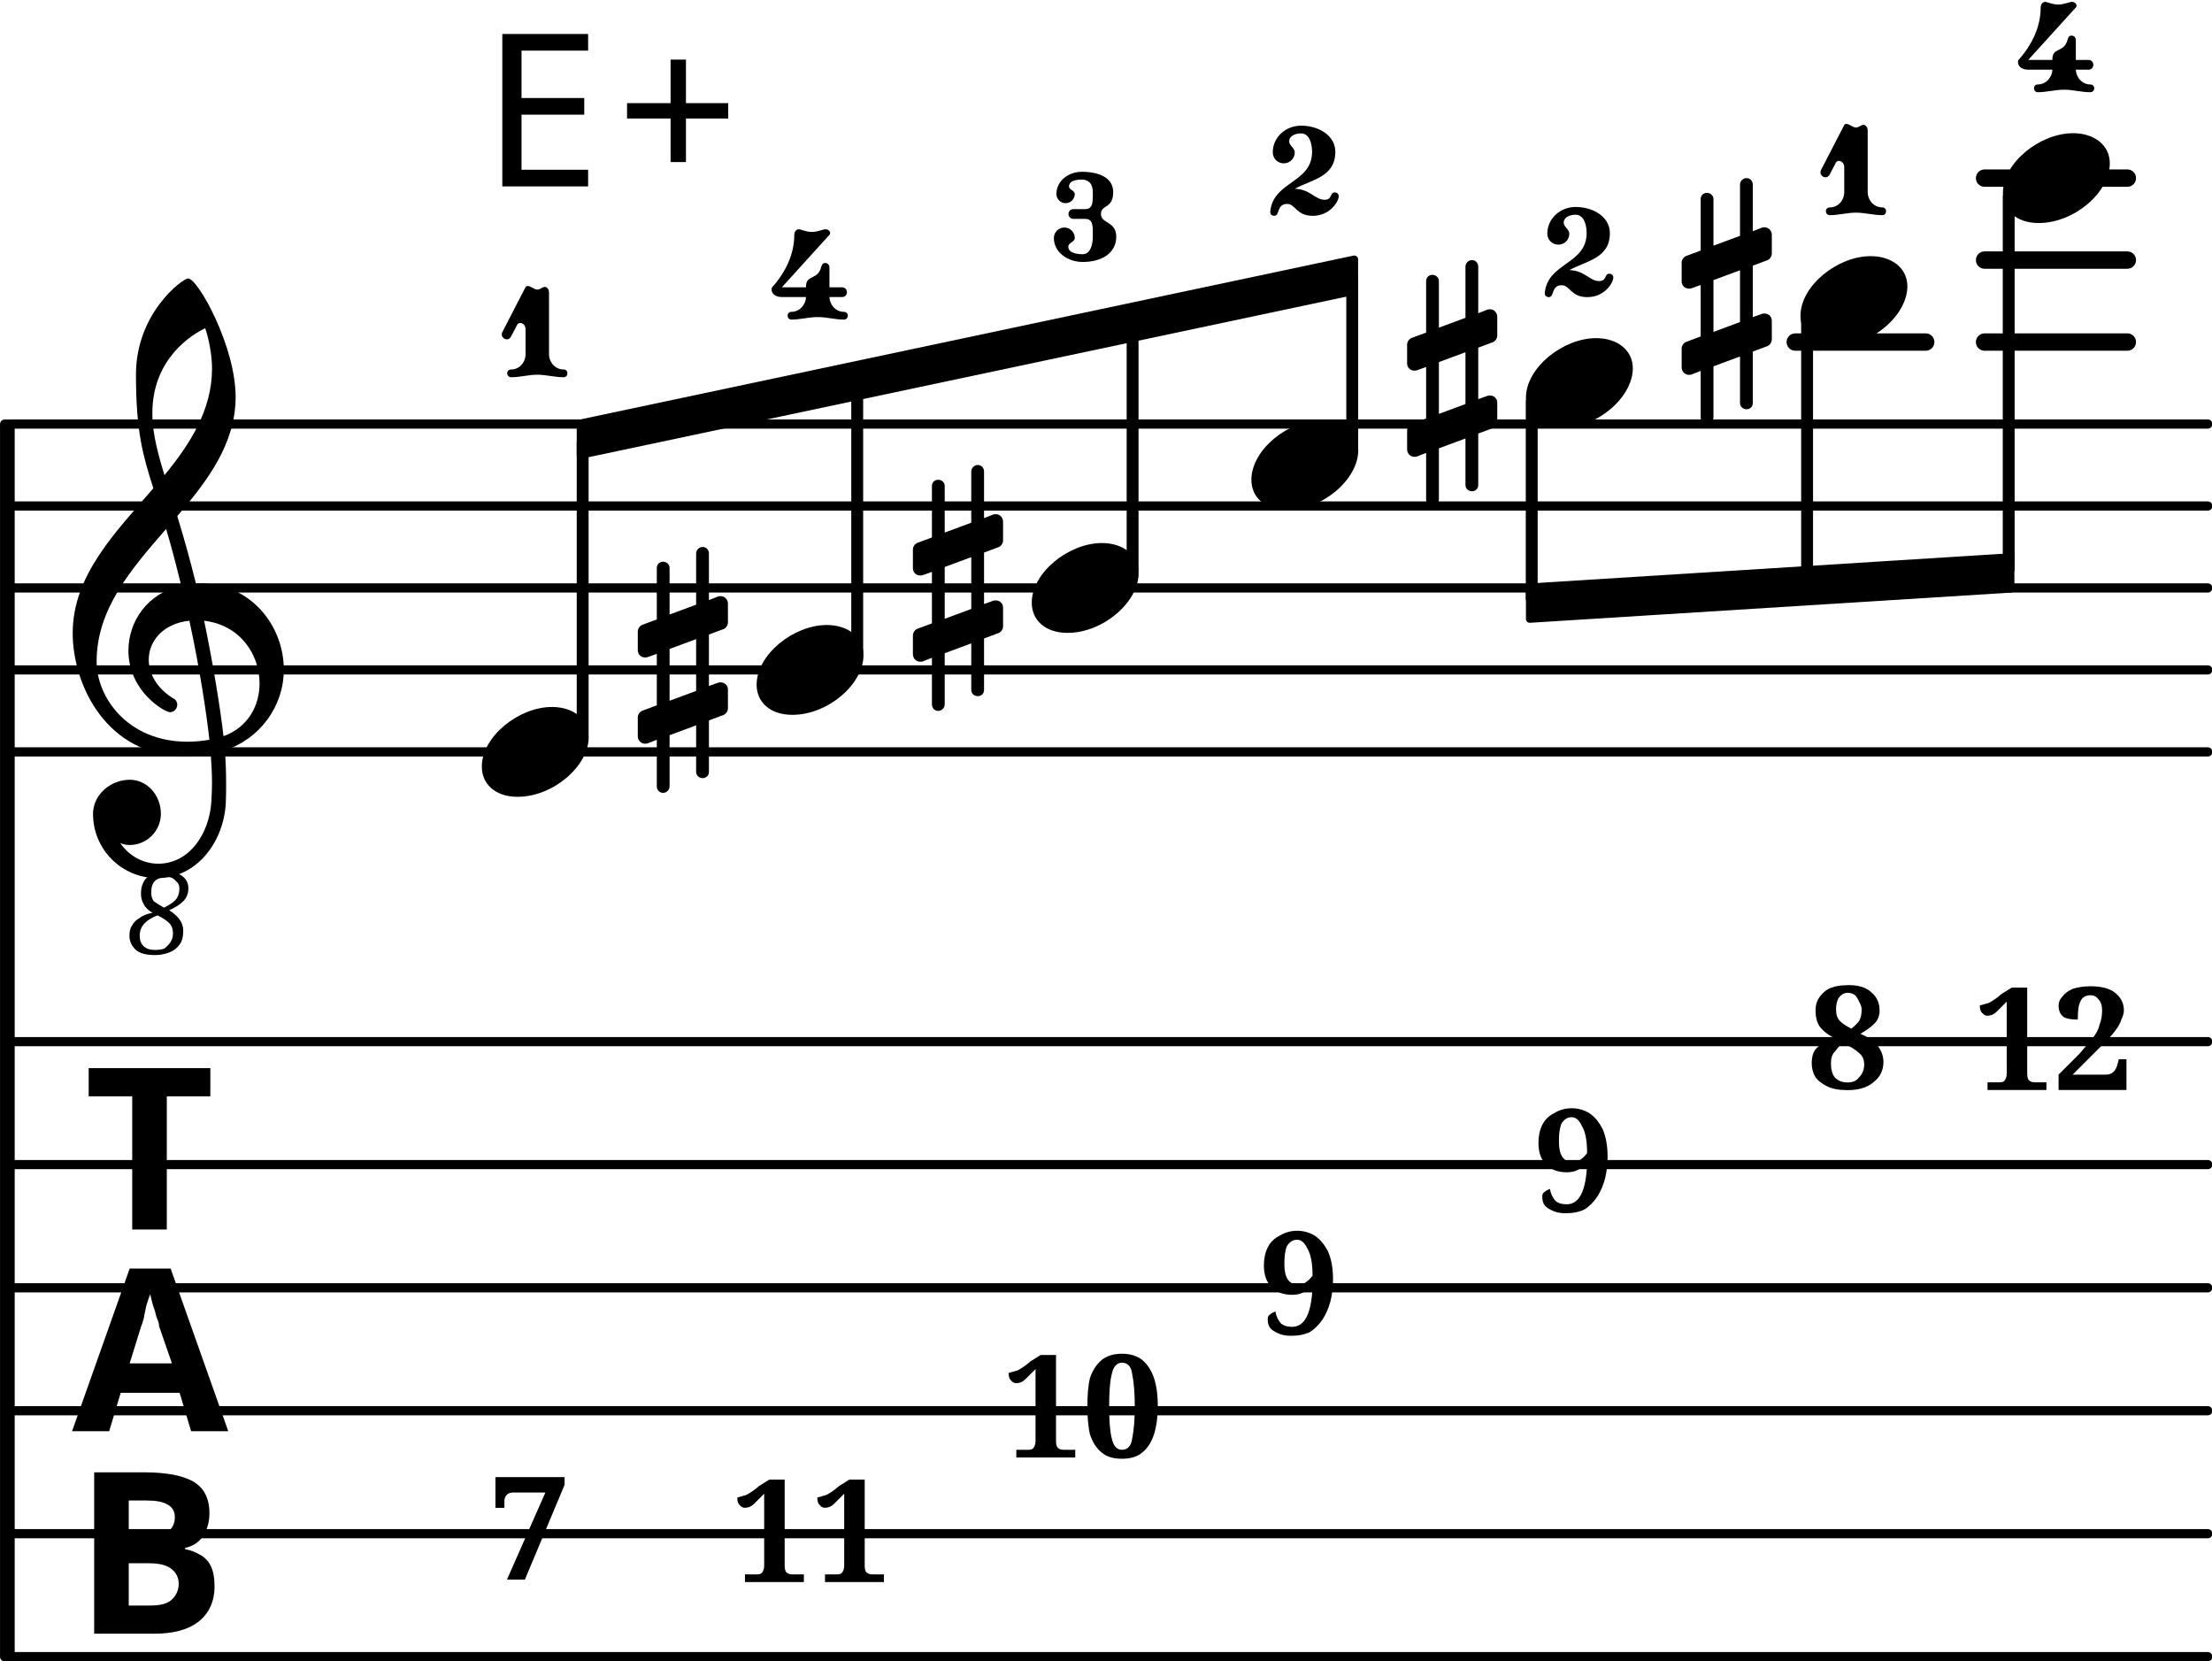
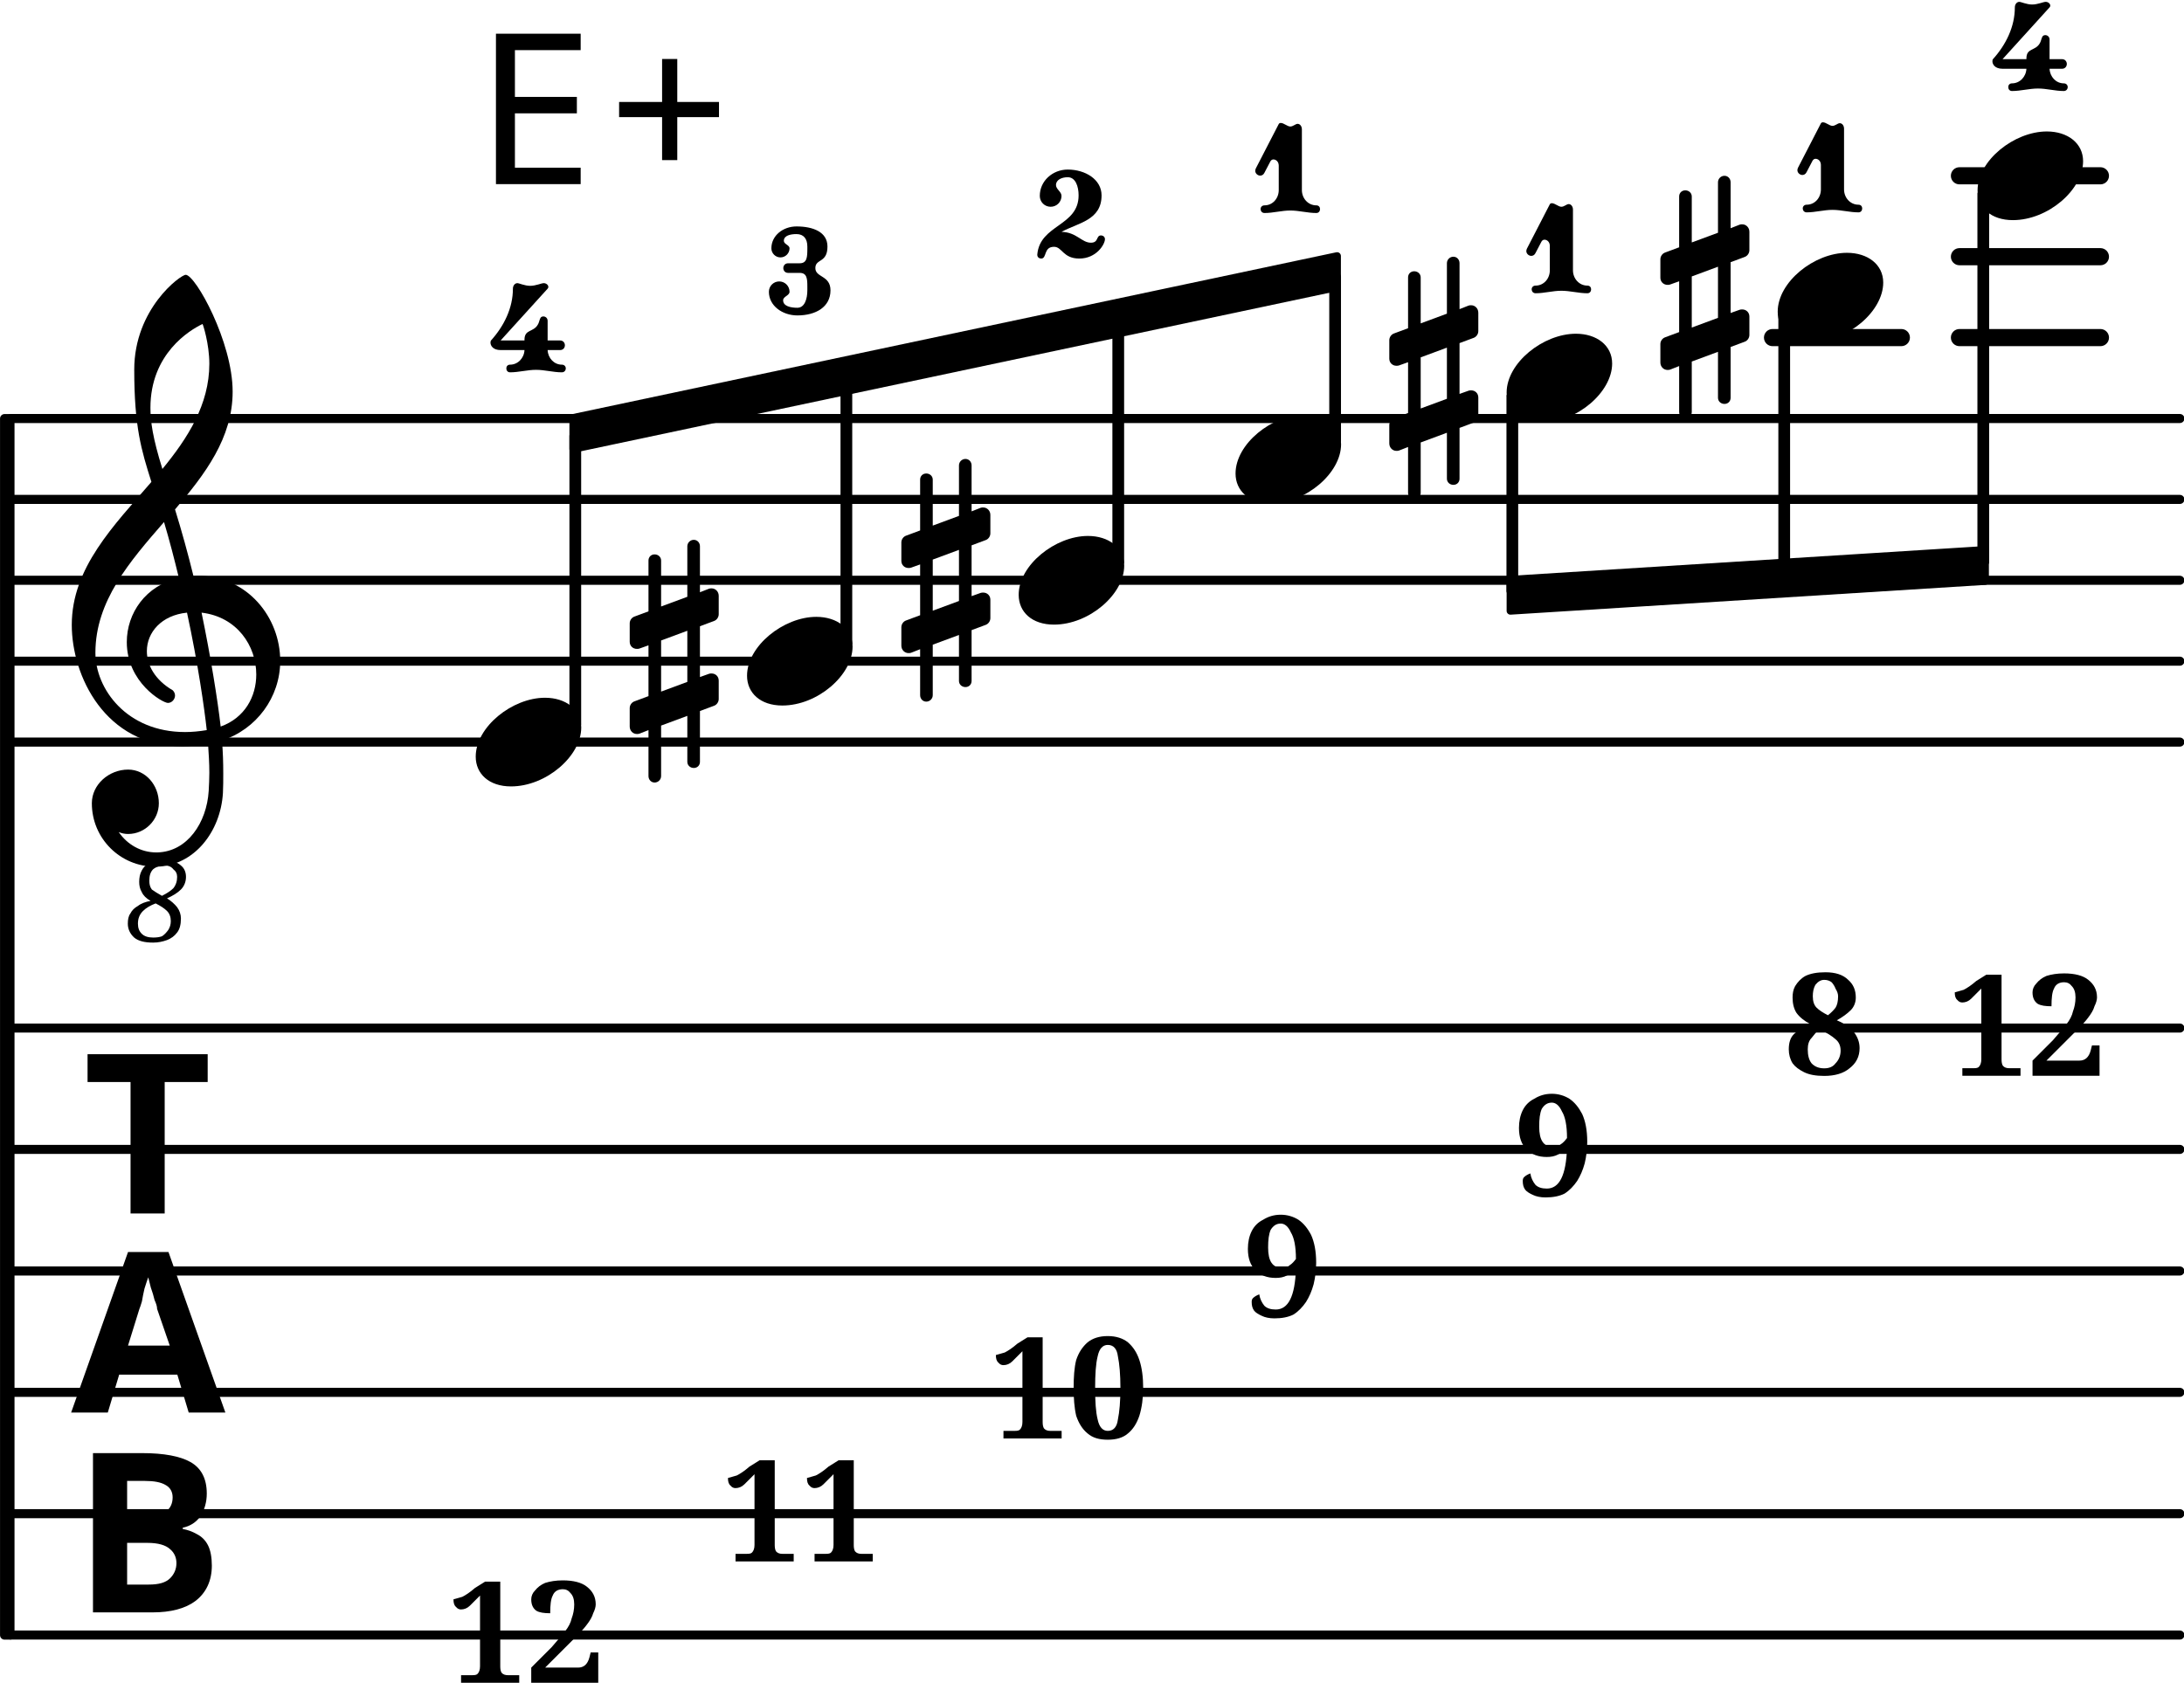
- <svg xmlns="http://www.w3.org/2000/svg" preserveAspectRatio="xMidYMid meet" viewBox="-0.079 -5.271 26.99 20.26">
+ <svg xmlns="http://www.w3.org/2000/svg" preserveAspectRatio="xMidYMid meet" viewBox="-0.079 -5.271 26.99 20.8">
  <g transform="translate(0, -3.098)">
    <rect x="24.03" y="-0.106" width="1.954" height="0.212" ry="0.106" fill="currentColor" />
  </g>
  <g transform="translate(0, -2.098)">
    <rect x="24.03" y="-0.106" width="1.954" height="0.212" ry="0.106" fill="currentColor" />
  </g>
  <g transform="translate(0, -1.098)">
    <rect x="24.03" y="-0.106" width="1.954" height="0.212" ry="0.106" fill="currentColor" />
  </g>
  <g transform="translate(0, -1.098)">
    <rect x="21.72" y="-0.106" width="1.804" height="0.212" ry="0.106" fill="currentColor" />
  </g>
  <g transform="translate(0, 3.902)">
    <line stroke-linejoin="round" stroke-linecap="round" stroke-width="0.112" stroke="currentColor" x1="0.056" y1="0" x2="26.86" y2="0" />
  </g>
  <g transform="translate(0, 2.902)">
    <line stroke-linejoin="round" stroke-linecap="round" stroke-width="0.112" stroke="currentColor" x1="0.056" y1="0" x2="26.86" y2="0" />
  </g>
  <g transform="translate(0, 1.902)">
    <line stroke-linejoin="round" stroke-linecap="round" stroke-width="0.112" stroke="currentColor" x1="0.056" y1="0" x2="26.86" y2="0" />
  </g>
  <g transform="translate(0, 0.9023)">
    <line stroke-linejoin="round" stroke-linecap="round" stroke-width="0.112" stroke="currentColor" x1="0.056" y1="0" x2="26.86" y2="0" />
  </g>
  <g transform="translate(0, -0.0977)">
    <line stroke-linejoin="round" stroke-linecap="round" stroke-width="0.112" stroke="currentColor" x1="0.056" y1="0" x2="26.86" y2="0" />
  </g>
  <g transform="translate(0, 14.94)">
    <line stroke-linejoin="round" stroke-linecap="round" stroke-width="0.112" stroke="currentColor" x1="0.056" y1="0" x2="26.86" y2="0" />
  </g>
  <g transform="translate(0, 13.44)">
    <line stroke-linejoin="round" stroke-linecap="round" stroke-width="0.112" stroke="currentColor" x1="0.056" y1="0" x2="26.86" y2="0" />
  </g>
  <g transform="translate(0, 11.94)">
    <line stroke-linejoin="round" stroke-linecap="round" stroke-width="0.112" stroke="currentColor" x1="0.056" y1="0" x2="26.86" y2="0" />
  </g>
  <g transform="translate(0, 10.44)">
    <line stroke-linejoin="round" stroke-linecap="round" stroke-width="0.112" stroke="currentColor" x1="0.056" y1="0" x2="26.86" y2="0" />
  </g>
  <g transform="translate(0, 8.937)">
    <line stroke-linejoin="round" stroke-linecap="round" stroke-width="0.112" stroke="currentColor" x1="0.056" y1="0" x2="26.86" y2="0" />
  </g>
  <g transform="translate(0, 7.437)">
    <line stroke-linejoin="round" stroke-linecap="round" stroke-width="0.112" stroke="currentColor" x1="0.056" y1="0" x2="26.86" y2="0" />
  </g>
  <g transform="translate(18.54, 2.087)">
    <polygon stroke-linejoin="round" stroke-linecap="round" stroke-width="0.094" fill="currentColor" stroke="currentColor" points="5.913 -0.561 5.913 -0.175 0.047 0.193 0.047 -0.193" />
  </g>
  <g transform="translate(6.958, 0.0865)">
    <polygon stroke-linejoin="round" stroke-linecap="round" stroke-width="0.094" fill="currentColor" stroke="currentColor" points="9.487 -2.193 9.487 -1.807 0.047 0.193 0.047 -0.193" />
  </g>
-   <g transform="translate(5.8, -2.997)">
+   <g transform="translate(5.8, -2.995)">
    <text font-family="sans" font-size="2.616" text-anchor="start" fill="currentColor">
      <tspan>E</tspan>
    </text>
  </g>
-   <g transform="translate(7.447, -2.997)">
+   <g transform="translate(7.447, -2.995)">
    <text font-family="sans" font-size="2.616" text-anchor="start" fill="currentColor">
      <tspan>+</tspan>
    </text>
  </g>
  <g transform="translate(5.8, 3.902)">
    <path transform="scale(0.004, -0.004)" d="M0 -45c0 92 113 182 214 182c64 0 112 -36 112 -92c0 -88 -108 -182 -217 -182c-68 0 -109 39 -109 92z" fill="currentColor" />
  </g>
-   <g transform="translate(6.05, -0.6687)">
-     <path transform="scale(0.0022, -0.0022)" d="M194 486c16 0 29 15 41 15c13 0 24 -13 24 -31v-341c0 -47 35 -86 81 -86c14 0 21 -10 21 -21s-7 -22 -21 -22c-49 0 -97 14 -146 14s-96 -14 -145 -14c-14 0 -22 11 -22 22s8 21 22 21c46 0 80 39 80 86v137c0 23 -16 35 -30 35c-7 0 -13 -4 -17 -11l-34 -65 c-5 -10 -14 -15 -23 -15c-14 0 -28 12 -28 27c0 4 1 8 3 13l129 250c2 4 7 6 11 6c18 0 37 -20 54 -20z" fill="currentColor" />
+   <g transform="translate(5.989, -0.6687)">
+     <path transform="scale(0.0022, -0.0022)" d="M148 501c10 0 41 -15 72 -15c32 0 63 15 76 15c15 0 26 -11 26 -21c0 -4 -1 -7 -4 -10l-264 -291h134v4c0 60 50 41 75 85c7 11 8 24 14 36c3 7 10 10 17 10c11 0 24 -8 24 -25v-110h70c18 0 27 -14 27 -27s-9 -27 -27 -27h-70c2 -45 36 -82 80 -82c14 0 22 -10 22 -21 s-8 -22 -22 -22c-49 0 -96 14 -145 14s-97 -14 -146 -14c-14 0 -21 11 -21 22s7 21 21 21c44 0 79 37 81 82h-134c-43 0 -57 25 -57 42c0 5 1 10 3 12c73 81 123 182 123 291c0 17 11 31 25 31z" fill="currentColor" />
  </g>
  <g transform="translate(0.8, 2.902)">
    <path transform="scale(0.004, -0.004)" d="M265 -635h-5c-108 0 -196 87 -196 196c0 58 53 104 112 104c54 0 95 -48 95 -104c0 -52 -43 -95 -95 -95c-10 0 -20 2 -29 6c26 -38 68 -63 116 -63h3zM403 150c28 -135 50 -272 59 -352c75 27 110 93 110 161c0 88 -59 178 -169 191zM75 26c0 -112 97 -245 277 -245 c21 0 43 2 67 6c-7 65 -27 206 -61 363c-79 -8 -124 -61 -124 -119c0 -43 25 -89 80 -121c5 -5 7 -11 7 -16c0 -12 -10 -23 -22 -23c-16 0 -127 63 -127 188c0 89 58 175 161 198c-14 58 -29 116 -46 173c-106 -122 -212 -244 -212 -404zM354 1194c30 0 145 -207 145 -361 c0 -143 -85 -255 -178 -364c21 -68 40 -137 57 -206c4 0 8 1 12 1c156 0 256 -130 256 -263c0 -113 -74 -212 -180 -246c3 -34 4 -68 4 -102c0 -20 0 -40 -1 -60c-7 -120 -89 -225 -204 -228l1 44c93 2 153 92 159 190c1 19 2 37 2 56c0 30 -2 60 -4 90 c-28 -5 -54 -8 -79 -8c-240 0 -342 219 -342 375c0 177 130 307 246 442c-31 98 -53 170 -53 347c0 188 143 293 159 293zM427 919c0 62 -20 123 -21 123c-40 -19 -161 -92 -161 -259c0 -42 7 -93 37 -189c78 95 145 199 145 325z" fill="currentColor" />
  </g>
  <g transform="translate(1.485, 6.365)">
    <text font-family="serif" font-style="italic" font-size="1.386" text-anchor="start" fill="currentColor">
      <tspan>8</tspan>
    </text>
  </g>
-   <g transform="translate(5.888, 14)">
+   <g transform="translate(5.447, 15.53)">
    <text font-family="serif" font-weight="bold" font-size="1.746" text-anchor="start" fill="currentColor">
-       <tspan>7</tspan>
+       <tspan>12</tspan>
    </text>
  </g>
  <g transform="translate(0.9406, 9.729)">
    <text font-family="sans" font-weight="bold" font-size="2.772" text-anchor="start" fill="currentColor">
      <tspan>T</tspan>
    </text>
  </g>
  <g transform="translate(0.8, 12.19)">
    <text font-family="sans" font-weight="bold" font-size="2.772" text-anchor="start" fill="currentColor">
      <tspan>A</tspan>
    </text>
  </g>
  <g transform="translate(0.8201, 14.66)">
    <text font-family="sans" font-weight="bold" font-size="2.772" text-anchor="start" fill="currentColor">
      <tspan>B</tspan>
    </text>
  </g>
  <g transform="translate(7.03, 1.902)">
    <rect x="-0.072" y="-1.831" width="0.145" height="3.652" ry="0.047" fill="currentColor" />
  </g>
  <g transform="translate(9.153, 2.902)">
    <path transform="scale(0.004, -0.004)" d="M0 -45c0 92 113 182 214 182c64 0 112 -36 112 -92c0 -88 -108 -182 -217 -182c-68 0 -109 39 -109 92z" fill="currentColor" />
  </g>
-   <g transform="translate(9.342, -1.372)">
-     <path transform="scale(0.0022, -0.0022)" d="M148 501c10 0 41 -15 72 -15c32 0 63 15 76 15c15 0 26 -11 26 -21c0 -4 -1 -7 -4 -10l-264 -291h134v4c0 60 50 41 75 85c7 11 8 24 14 36c3 7 10 10 17 10c11 0 24 -8 24 -25v-110h70c18 0 27 -14 27 -27s-9 -27 -27 -27h-70c2 -45 36 -82 80 -82c14 0 22 -10 22 -21 s-8 -22 -22 -22c-49 0 -96 14 -145 14s-97 -14 -146 -14c-14 0 -21 11 -21 22s7 21 21 21c44 0 79 37 81 82h-134c-43 0 -57 25 -57 42c0 5 1 10 3 12c73 81 123 182 123 291c0 17 11 31 25 31z" fill="currentColor" />
+   <g transform="translate(9.423, -1.372)">
+     <path transform="scale(0.0022, -0.0022)" d="M261 266c0 -54 85 -40 85 -125c0 -94 -83 -141 -186 -141c-84 0 -160 54 -160 133c0 32 26 58 58 58s58 -26 58 -58c0 -22 -36 -26 -36 -48c0 -33 42 -42 80 -42c41 0 56 50 56 98v21c0 44 -2 77 -43 77h-65c-18 0 -27 14 -27 27s9 27 27 27h65c42 0 43 36 43 83v11 c0 43 -20 70 -61 70c-34 0 -71 -8 -71 -38c0 -19 32 -23 32 -42c0 -28 -23 -51 -51 -51s-51 23 -51 51c0 72 66 123 141 123c93 0 174 -31 174 -113c0 -94 -68 -67 -68 -121z" fill="currentColor" />
  </g>
  <g transform="translate(8.839, 14.03)">
    <text font-family="serif" font-weight="bold" font-size="1.746" text-anchor="start" fill="currentColor">
      <tspan>11</tspan>
    </text>
  </g>
  <g transform="translate(10.38, 1.902)">
    <rect x="-0.072" y="-2.534" width="0.145" height="3.355" ry="0.047" fill="currentColor" />
  </g>
  <g transform="translate(7.703, 2.902)">
    <path transform="scale(0.004, -0.004)" d="M0 117c0 9 6 18 15 21l43 16v157c0 11 8 19 19 19s20 -8 20 -19v-142l81 30v156c0 11 9 20 20 20s19 -9 19 -20v-142l28 11c3 1 5 1 8 1c12 0 22 -10 22 -23v-57c0 -9 -6 -18 -15 -21l-43 -16v-157l28 10c3 1 5 1 8 1c12 0 22 -9 22 -22v-57c0 -9 -6 -18 -15 -21l-43 -16 v-157c0 -11 -8 -19 -19 -19s-20 8 -20 19v142l-81 -30v-156c0 -11 -9 -20 -20 -20s-19 9 -19 20v142l-28 -11c-3 -1 -5 -1 -8 -1c-12 0 -22 10 -22 23v57c0 9 6 18 15 21l43 16v157l-28 -10c-3 -1 -5 -1 -8 -1c-12 0 -22 9 -22 22v57zM178 94l-81 -30v-158l81 30v158z" fill="currentColor" />
  </g>
  <g transform="translate(12.51, 1.902)">
    <path transform="scale(0.004, -0.004)" d="M0 -45c0 92 113 182 214 182c64 0 112 -36 112 -92c0 -88 -108 -182 -217 -182c-68 0 -109 39 -109 92z" fill="currentColor" />
  </g>
-   <g transform="translate(12.78, -2.075)">
-     <path transform="scale(0.0022, -0.0022)" d="M261 266c0 -54 85 -40 85 -125c0 -94 -83 -141 -186 -141c-84 0 -160 54 -160 133c0 32 26 58 58 58s58 -26 58 -58c0 -22 -36 -26 -36 -48c0 -33 42 -42 80 -42c41 0 56 50 56 98v21c0 44 -2 77 -43 77h-65c-18 0 -27 14 -27 27s9 27 27 27h65c42 0 43 36 43 83v11 c0 43 -20 70 -61 70c-34 0 -71 -8 -71 -38c0 -19 32 -23 32 -42c0 -28 -23 -51 -51 -51s-51 23 -51 51c0 72 66 123 141 123c93 0 174 -31 174 -113c0 -94 -68 -67 -68 -121z" fill="currentColor" />
+   <g transform="translate(12.74, -2.075)">
+     <path transform="scale(0.0022, -0.0022)" d="M94 66c-60 0 -39 -66 -72 -66c-11 0 -22 7 -22 21v2c15 169 232 158 232 332c0 50 -17 102 -61 102c-33 0 -66 -14 -66 -44c0 -24 31 -37 31 -61c0 -34 -27 -61 -61 -61s-61 27 -61 61c0 84 72 148 157 148c98 0 190 -55 190 -145c0 -140 -131 -154 -225 -205 c85 -2 113 -61 165 -61c45 0 28 41 57 41c11 0 22 -8 22 -21c0 -29 -48 -109 -144 -109c-92 0 -96 66 -142 66z" fill="currentColor" />
  </g>
  <g transform="translate(12.15, 12.51)">
    <text font-family="serif" font-weight="bold" font-size="1.746" text-anchor="start" fill="currentColor">
      <tspan>10</tspan>
    </text>
  </g>
  <g transform="translate(13.74, 1.902)">
    <rect x="-0.072" y="-3.238" width="0.145" height="3.058" ry="0.047" fill="currentColor" />
  </g>
  <g transform="translate(11.06, 1.902)">
    <path transform="scale(0.004, -0.004)" d="M0 117c0 9 6 18 15 21l43 16v157c0 11 8 19 19 19s20 -8 20 -19v-142l81 30v156c0 11 9 20 20 20s19 -9 19 -20v-142l28 11c3 1 5 1 8 1c12 0 22 -10 22 -23v-57c0 -9 -6 -18 -15 -21l-43 -16v-157l28 10c3 1 5 1 8 1c12 0 22 -9 22 -22v-57c0 -9 -6 -18 -15 -21l-43 -16 v-157c0 -11 -8 -19 -19 -19s-20 8 -20 19v142l-81 -30v-156c0 -11 -9 -20 -20 -20s-19 9 -19 20v142l-28 -11c-3 -1 -5 -1 -8 -1c-12 0 -22 10 -22 23v57c0 9 6 18 15 21l43 16v157l-28 -10c-3 -1 -5 -1 -8 -1c-12 0 -22 9 -22 22v57zM178 94l-81 -30v-158l81 30v158z" fill="currentColor" />
  </g>
  <g transform="translate(15.19, 0.4023)">
    <path transform="scale(0.004, -0.004)" d="M0 -45c0 92 113 182 214 182c64 0 112 -36 112 -92c0 -88 -108 -182 -217 -182c-68 0 -109 39 -109 92z" fill="currentColor" />
  </g>
-   <g transform="translate(15.42, -2.638)">
-     <path transform="scale(0.0022, -0.0022)" d="M94 66c-60 0 -39 -66 -72 -66c-11 0 -22 7 -22 21v2c15 169 232 158 232 332c0 50 -17 102 -61 102c-33 0 -66 -14 -66 -44c0 -24 31 -37 31 -61c0 -34 -27 -61 -61 -61s-61 27 -61 61c0 84 72 148 157 148c98 0 190 -55 190 -145c0 -140 -131 -154 -225 -205 c85 -2 113 -61 165 -61c45 0 28 41 57 41c11 0 22 -8 22 -21c0 -29 -48 -109 -144 -109c-92 0 -96 66 -142 66z" fill="currentColor" />
+   <g transform="translate(15.44, -2.638)">
+     <path transform="scale(0.0022, -0.0022)" d="M194 486c16 0 29 15 41 15c13 0 24 -13 24 -31v-341c0 -47 35 -86 81 -86c14 0 21 -10 21 -21s-7 -22 -21 -22c-49 0 -97 14 -146 14s-96 -14 -145 -14c-14 0 -22 11 -22 22s8 21 22 21c46 0 80 39 80 86v137c0 23 -16 35 -30 35c-7 0 -13 -4 -17 -11l-34 -65 c-5 -10 -14 -15 -23 -15c-14 0 -28 12 -28 27c0 4 1 8 3 13l129 250c2 4 7 6 11 6c18 0 37 -20 54 -20z" fill="currentColor" />
  </g>
  <g transform="translate(15.28, 11.01)">
    <text font-family="serif" font-weight="bold" font-size="1.746" text-anchor="start" fill="currentColor">
      <tspan>9</tspan>
    </text>
  </g>
  <g transform="translate(16.42, 1.902)">
    <rect x="-0.072" y="-3.801" width="0.145" height="2.121" ry="0.047" fill="currentColor" />
  </g>
  <g transform="translate(-0.0786, 7.42)">
    <rect x="0" y="-7.573" width="0.179" height="15.15" ry="0.056" fill="currentColor" />
  </g>
  <g transform="translate(18.54, -0.5977)">
    <path transform="scale(0.004, -0.004)" d="M0 -45c0 92 113 182 214 182c64 0 112 -36 112 -92c0 -88 -108 -182 -217 -182c-68 0 -109 39 -109 92z" fill="currentColor" />
  </g>
-   <g transform="translate(18.77, -1.646)">
-     <path transform="scale(0.0022, -0.0022)" d="M94 66c-60 0 -39 -66 -72 -66c-11 0 -22 7 -22 21v2c15 169 232 158 232 332c0 50 -17 102 -61 102c-33 0 -66 -14 -66 -44c0 -24 31 -37 31 -61c0 -34 -27 -61 -61 -61s-61 27 -61 61c0 84 72 148 157 148c98 0 190 -55 190 -145c0 -140 -131 -154 -225 -205 c85 -2 113 -61 165 -61c45 0 28 41 57 41c11 0 22 -8 22 -21c0 -29 -48 -109 -144 -109c-92 0 -96 66 -142 66z" fill="currentColor" />
+   <g transform="translate(18.79, -1.646)">
+     <path transform="scale(0.0022, -0.0022)" d="M194 486c16 0 29 15 41 15c13 0 24 -13 24 -31v-341c0 -47 35 -86 81 -86c14 0 21 -10 21 -21s-7 -22 -21 -22c-49 0 -97 14 -146 14s-96 -14 -145 -14c-14 0 -22 11 -22 22s8 21 22 21c46 0 80 39 80 86v137c0 23 -16 35 -30 35c-7 0 -13 -4 -17 -11l-34 -65 c-5 -10 -14 -15 -23 -15c-14 0 -28 12 -28 27c0 4 1 8 3 13l129 250c2 4 7 6 11 6c18 0 37 -20 54 -20z" fill="currentColor" />
  </g>
  <g transform="translate(18.63, 9.515)">
    <text font-family="serif" font-weight="bold" font-size="1.746" text-anchor="start" fill="currentColor">
      <tspan>9</tspan>
    </text>
  </g>
  <g transform="translate(18.61, 1.902)">
    <rect x="-0.072" y="-2.321" width="0.145" height="2.5" ry="0.047" fill="currentColor" />
  </g>
  <g transform="translate(17.09, -0.5977)">
    <path transform="scale(0.004, -0.004)" d="M0 117c0 9 6 18 15 21l43 16v157c0 11 8 19 19 19s20 -8 20 -19v-142l81 30v156c0 11 9 20 20 20s19 -9 19 -20v-142l28 11c3 1 5 1 8 1c12 0 22 -10 22 -23v-57c0 -9 -6 -18 -15 -21l-43 -16v-157l28 10c3 1 5 1 8 1c12 0 22 -9 22 -22v-57c0 -9 -6 -18 -15 -21l-43 -16 v-157c0 -11 -8 -19 -19 -19s-20 8 -20 19v142l-81 -30v-156c0 -11 -9 -20 -20 -20s-19 9 -19 20v142l-28 -11c-3 -1 -5 -1 -8 -1c-12 0 -22 10 -22 23v57c0 9 6 18 15 21l43 16v157l-28 -10c-3 -1 -5 -1 -8 -1c-12 0 -22 9 -22 22v57zM178 94l-81 -30v-158l81 30v158z" fill="currentColor" />
  </g>
  <g transform="translate(21.89, -1.598)">
    <path transform="scale(0.004, -0.004)" d="M0 -45c0 92 113 182 214 182c64 0 112 -36 112 -92c0 -88 -108 -182 -217 -182c-68 0 -109 39 -109 92z" fill="currentColor" />
  </g>
  <g transform="translate(22.14, -2.646)">
    <path transform="scale(0.0022, -0.0022)" d="M194 486c16 0 29 15 41 15c13 0 24 -13 24 -31v-341c0 -47 35 -86 81 -86c14 0 21 -10 21 -21s-7 -22 -21 -22c-49 0 -97 14 -146 14s-96 -14 -145 -14c-14 0 -22 11 -22 22s8 21 22 21c46 0 80 39 80 86v137c0 23 -16 35 -30 35c-7 0 -13 -4 -17 -11l-34 -65 c-5 -10 -14 -15 -23 -15c-14 0 -28 12 -28 27c0 4 1 8 3 13l129 250c2 4 7 6 11 6c18 0 37 -20 54 -20z" fill="currentColor" />
  </g>
  <g transform="translate(21.98, 8.013)">
    <text font-family="serif" font-weight="bold" font-size="1.746" text-anchor="start" fill="currentColor">
      <tspan>8</tspan>
    </text>
  </g>
  <g transform="translate(21.97, 1.902)">
    <rect x="-0.072" y="-3.321" width="0.145" height="3.293" ry="0.047" fill="currentColor" />
  </g>
  <g transform="translate(20.44, -1.598)">
    <path transform="scale(0.004, -0.004)" d="M0 117c0 9 6 18 15 21l43 16v157c0 11 8 19 19 19s20 -8 20 -19v-142l81 30v156c0 11 9 20 20 20s19 -9 19 -20v-142l28 11c3 1 5 1 8 1c12 0 22 -10 22 -23v-57c0 -9 -6 -18 -15 -21l-43 -16v-157l28 10c3 1 5 1 8 1c12 0 22 -9 22 -22v-57c0 -9 -6 -18 -15 -21l-43 -16 v-157c0 -11 -8 -19 -19 -19s-20 8 -20 19v142l-81 -30v-156c0 -11 -9 -20 -20 -20s-19 9 -19 20v142l-28 -11c-3 -1 -5 -1 -8 -1c-12 0 -22 10 -22 23v57c0 9 6 18 15 21l43 16v157l-28 -10c-3 -1 -5 -1 -8 -1c-12 0 -22 9 -22 22v57zM178 94l-81 -30v-158l81 30v158z" fill="currentColor" />
  </g>
  <g transform="translate(24.36, -3.098)">
    <path transform="scale(0.004, -0.004)" d="M0 -45c0 92 113 182 214 182c64 0 112 -36 112 -92c0 -88 -108 -182 -217 -182c-68 0 -109 39 -109 92z" fill="currentColor" />
  </g>
  <g transform="translate(24.55, -4.146)">
    <path transform="scale(0.0022, -0.0022)" d="M148 501c10 0 41 -15 72 -15c32 0 63 15 76 15c15 0 26 -11 26 -21c0 -4 -1 -7 -4 -10l-264 -291h134v4c0 60 50 41 75 85c7 11 8 24 14 36c3 7 10 10 17 10c11 0 24 -8 24 -25v-110h70c18 0 27 -14 27 -27s-9 -27 -27 -27h-70c2 -45 36 -82 80 -82c14 0 22 -10 22 -21 s-8 -22 -22 -22c-49 0 -96 14 -145 14s-97 -14 -146 -14c-14 0 -21 11 -21 22s7 21 21 21c44 0 79 37 81 82h-134c-43 0 -57 25 -57 42c0 5 1 10 3 12c73 81 123 182 123 291c0 17 11 31 25 31z" fill="currentColor" />
  </g>
  <g transform="translate(24, 8.027)">
    <text font-family="serif" font-weight="bold" font-size="1.746" text-anchor="start" fill="currentColor">
      <tspan>12</tspan>
    </text>
  </g>
  <g transform="translate(24.43, 1.902)">
    <rect x="-0.072" y="-4.821" width="0.145" height="4.641" ry="0.047" fill="currentColor" />
  </g>
</svg>
